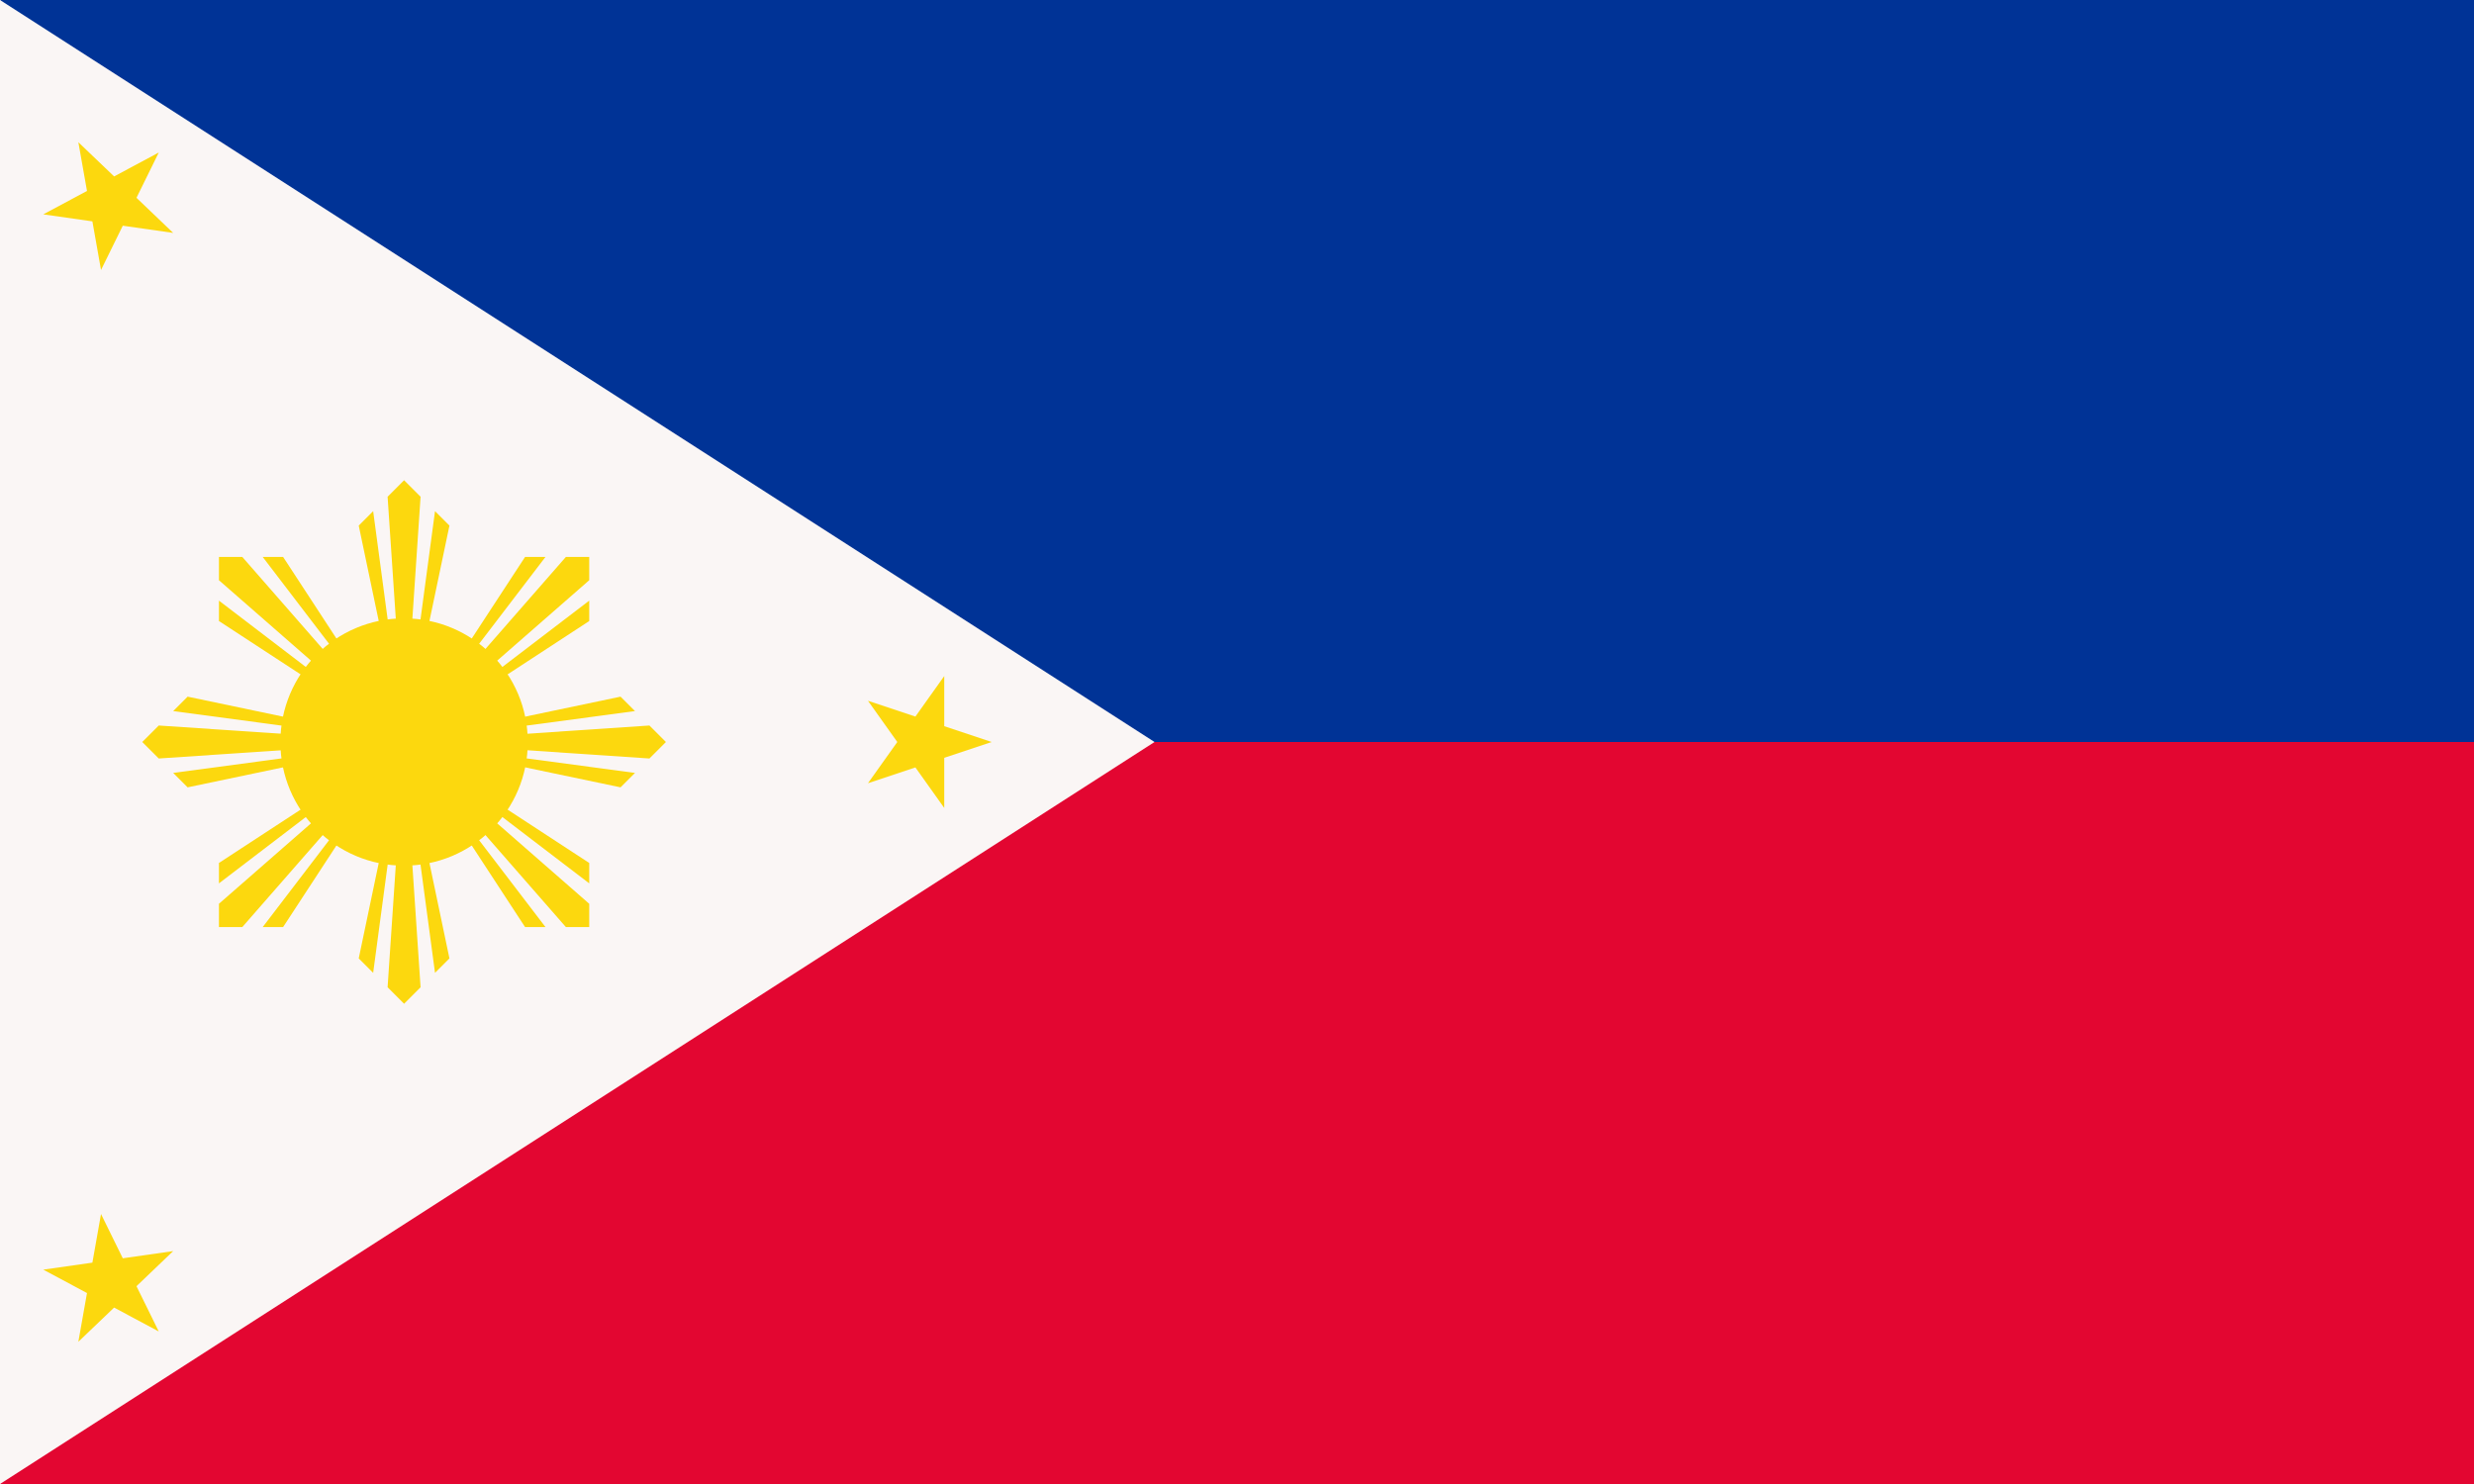
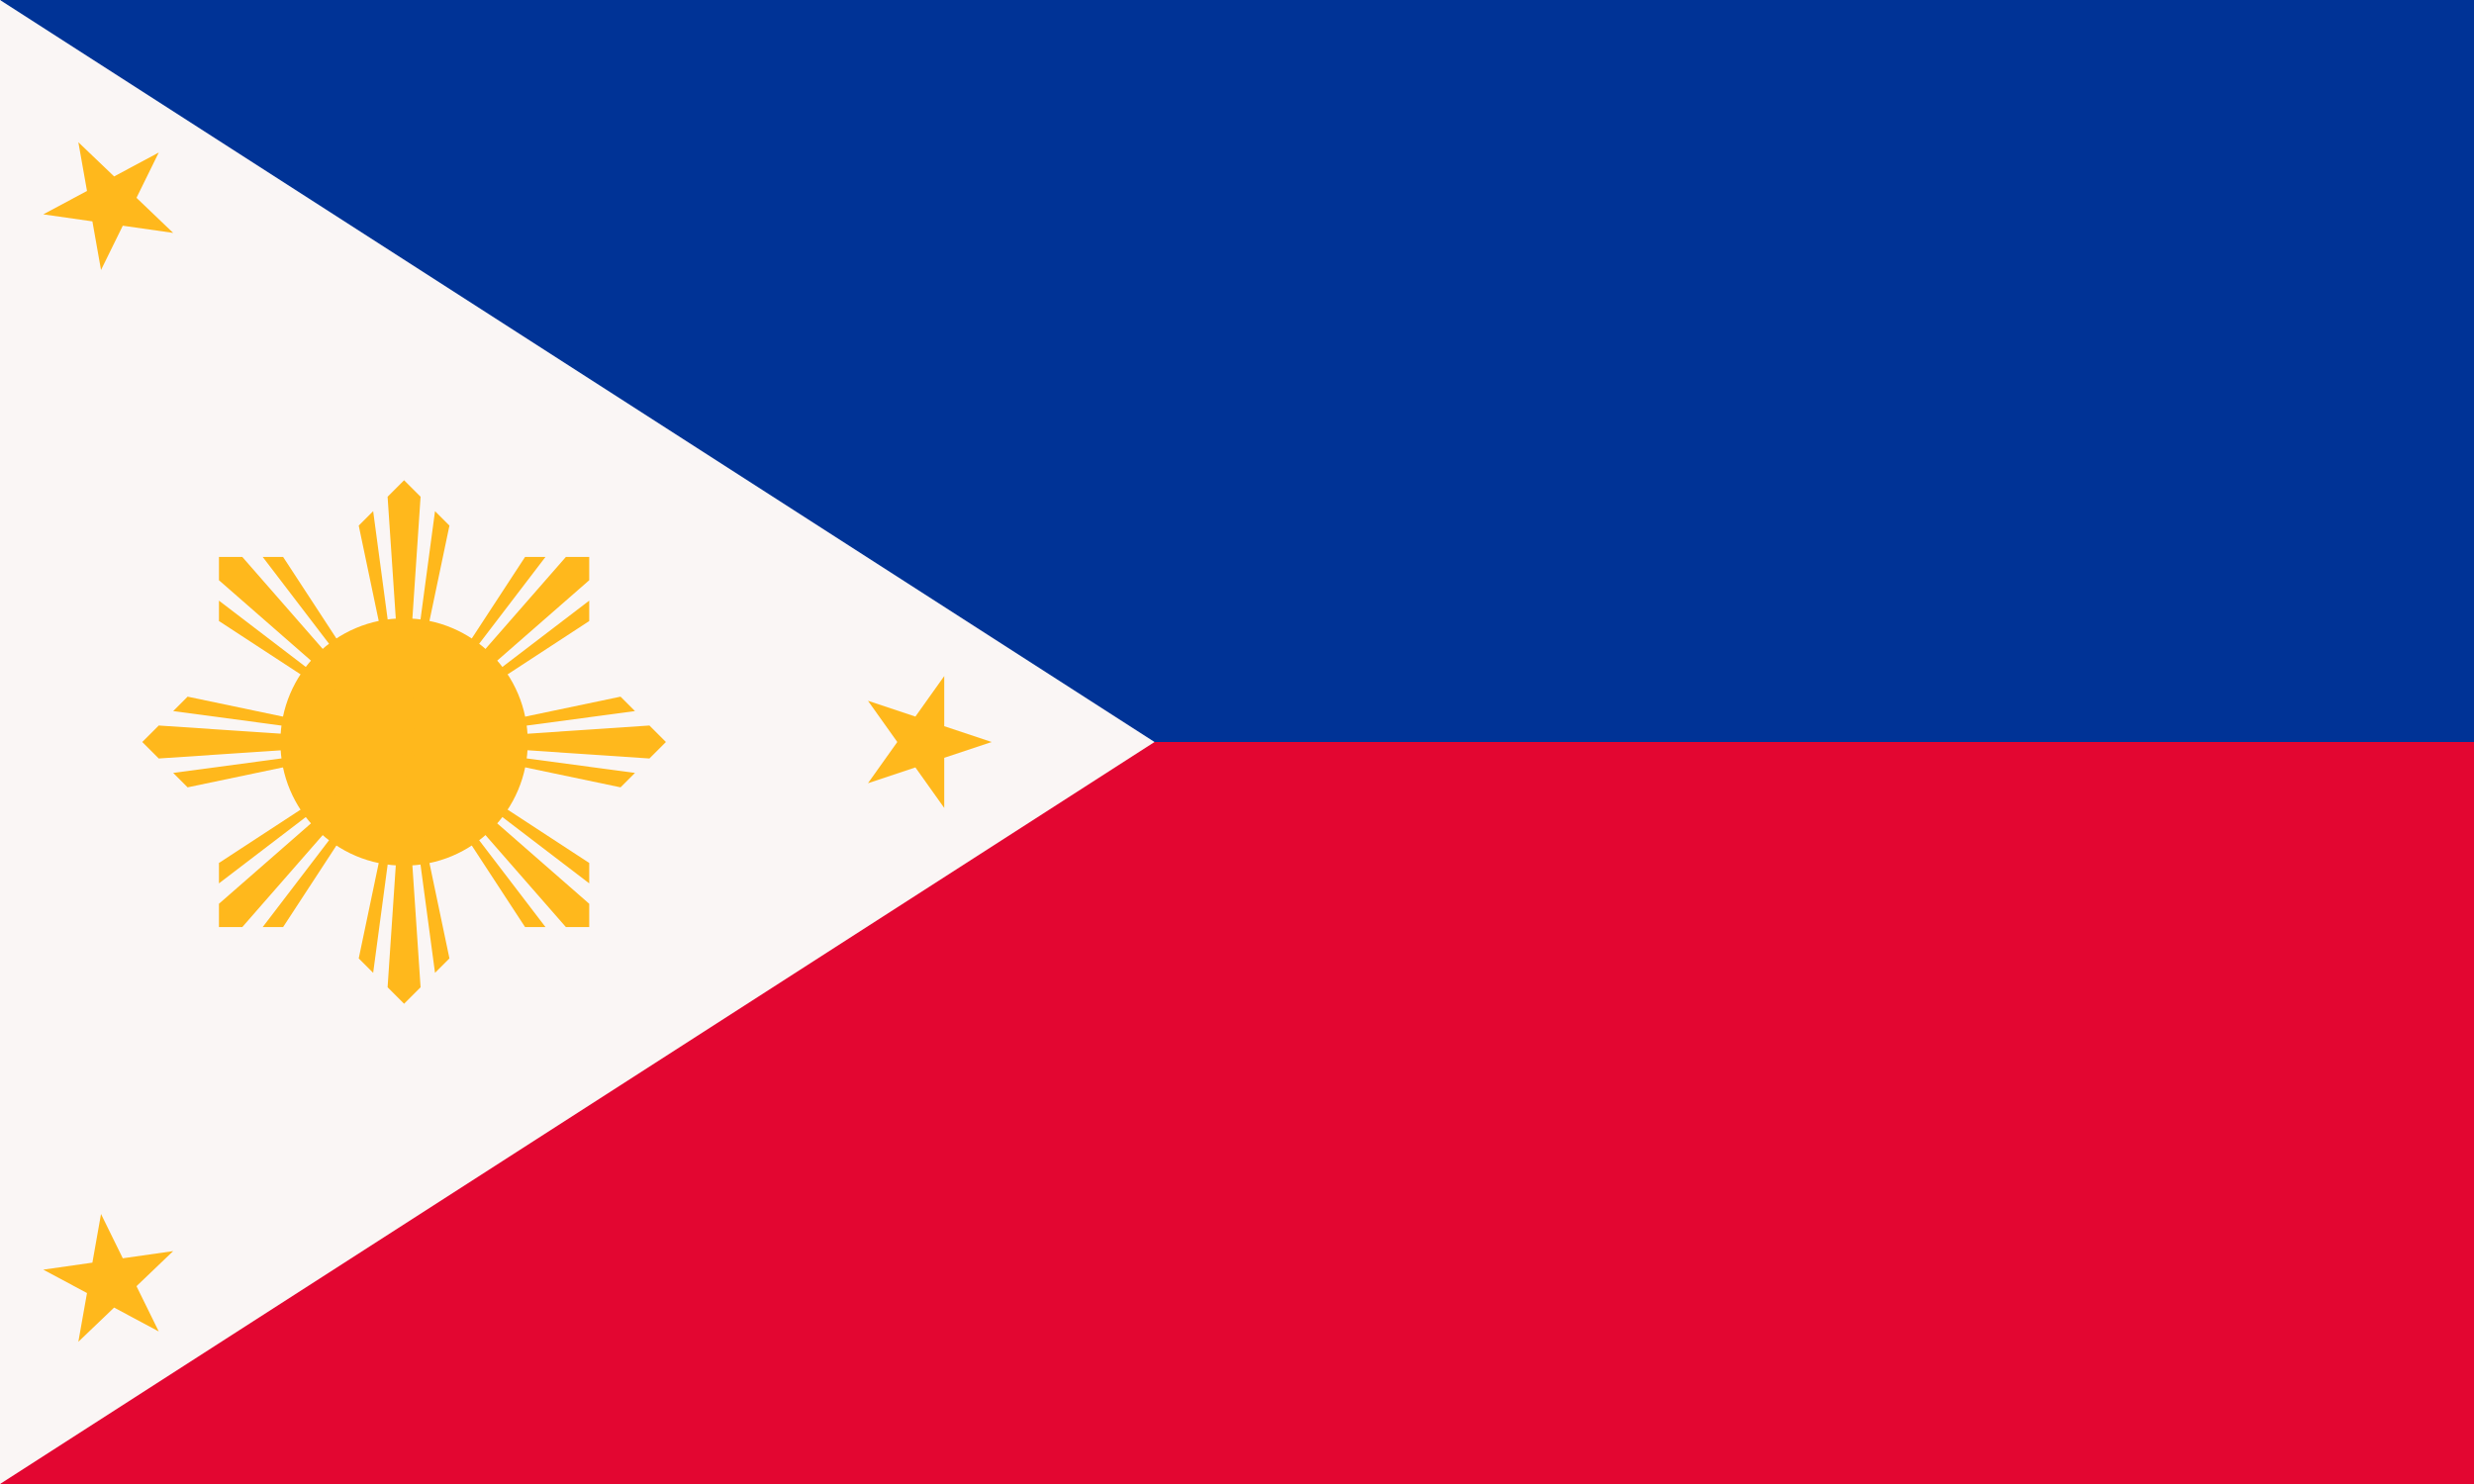
- <svg xmlns="http://www.w3.org/2000/svg" xmlns:xlink="http://www.w3.org/1999/xlink" width="1200" height="720" fill="#fcd80e">
+ <svg xmlns="http://www.w3.org/2000/svg" xmlns:xlink="http://www.w3.org/1999/xlink" width="1200" height="720" fill="#ffb81c">
  <path fill="#003396" d="M0 0h1200v360H196Z" />
  <path fill="#e30631" d="M196 360h1004v360H0Z" />
  <path fill="#faf6f5" d="M560 360 0 720V0Z" />
  <circle cx="196" cy="360" r="60" />
  <path d="m38 69 46 44-63-9 56-30-28 57Zm420 323v-64l-37 52 60-20-60-20ZM38 651l46-44-63 9 56 30-28-57Z" />
  <g id="b">
    <path id="a" d="m174 255 7-7 30 224 7-7Zm14-14 8-8 8 8-16 238 8 8 8-8Zm23 7 7 7-44 210 7 7Z" />
    <use xlink:href="#a" transform="rotate(90 196 360)" />
  </g>
  <use xlink:href="#b" transform="rotate(45 196 360)" />
</svg>
